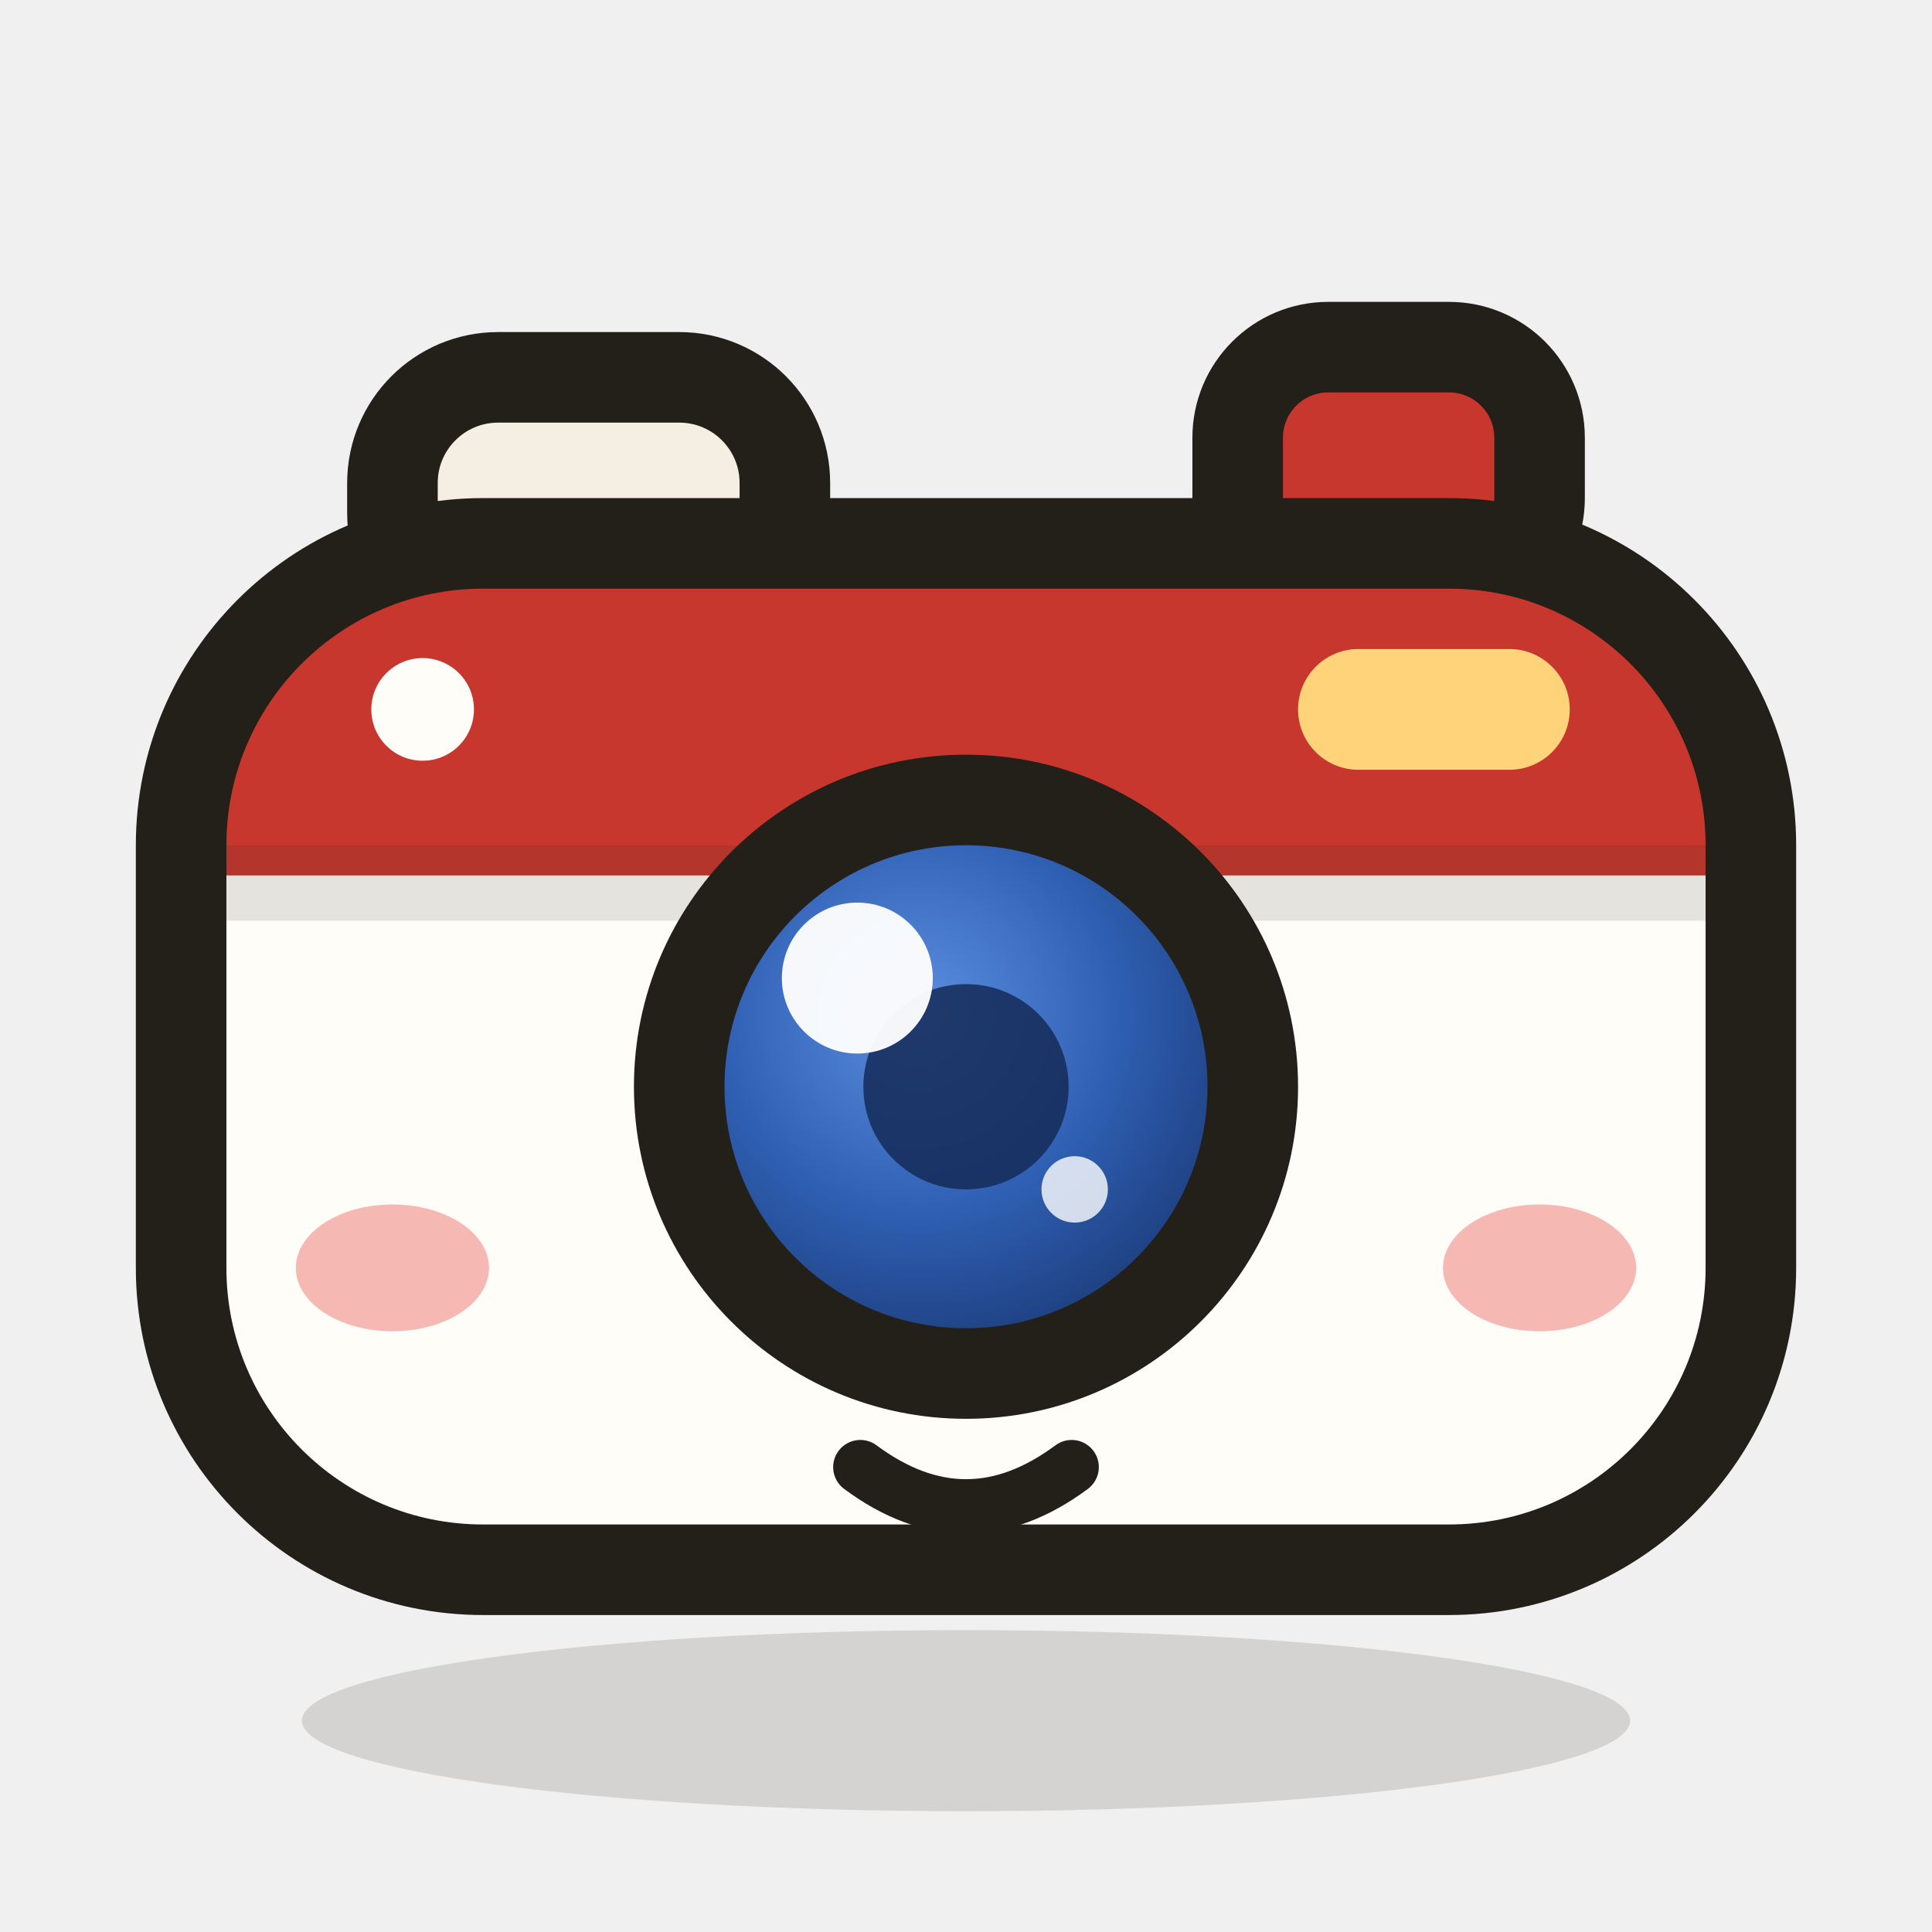
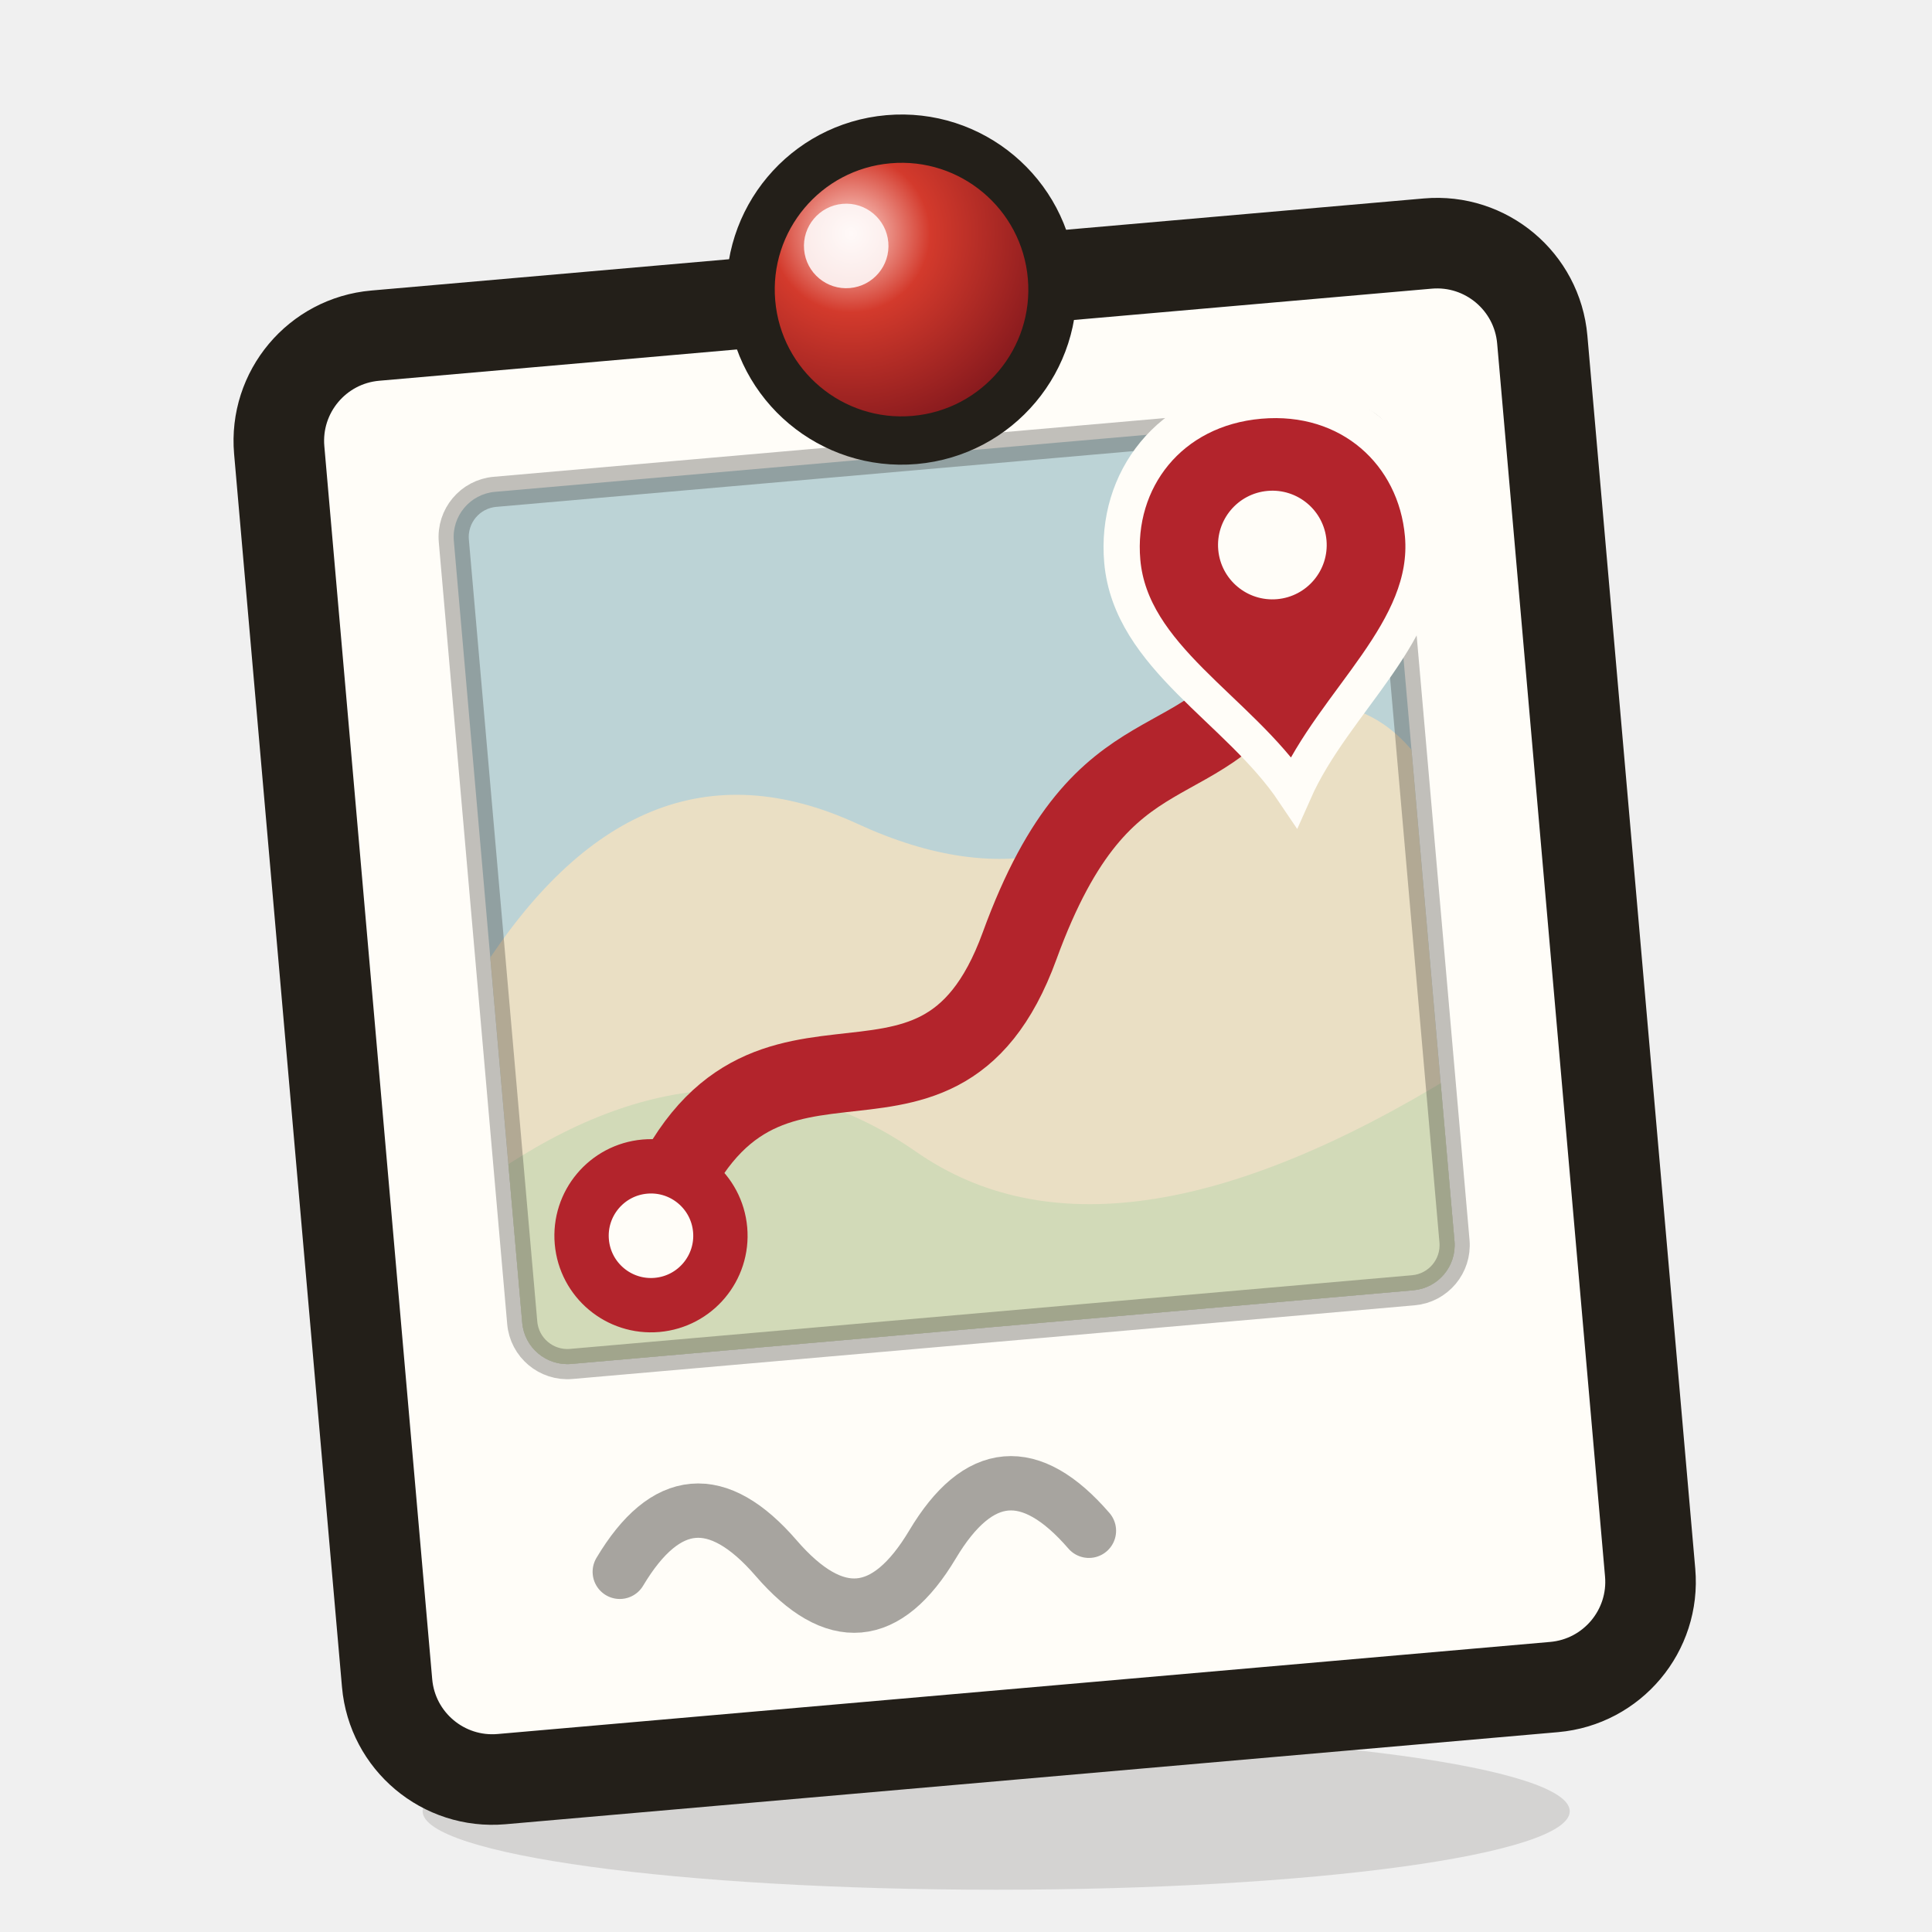
- <svg xmlns="http://www.w3.org/2000/svg" viewBox="0 0 64 64" role="img" aria-label="Wayframe camera">
+ <svg xmlns="http://www.w3.org/2000/svg" viewBox="0 0 64 64" role="img" aria-label="Wayframe">
  <defs>
-     <clipPath id="body">
-       <rect x="6" y="18" width="52" height="34" rx="10" />
+     <clipPath id="ph">
+       <rect x="16.5" y="15" width="31" height="29" rx="1.5" />
    </clipPath>
-     <radialGradient id="lens" cx="40%" cy="35%" r="75%">
-       <stop offset="0" stop-color="#5b8fe0" />
-       <stop offset=".55" stop-color="#2f5fb3" />
-       <stop offset="1" stop-color="#1b3b78" />
+     <radialGradient id="tack" cx="35%" cy="30%" r="75%">
+       <stop offset="0" stop-color="#ffd9d2" />
+       <stop offset=".35" stop-color="#d33a2c" />
+       <stop offset="1" stop-color="#7a141b" />
    </radialGradient>
  </defs>
-   <ellipse cx="32" cy="57" rx="22" ry="3" fill="#231f19" opacity=".14" />
-   <rect x="41" y="11.5" width="10" height="8" rx="3" fill="#c8372d" stroke="#231f19" stroke-width="3" />
-   <rect x="13" y="12.5" width="13" height="8" rx="3.5" fill="#f5efe3" stroke="#231f19" stroke-width="3" />
-   <rect x="6" y="18" width="52" height="34" rx="10" fill="#fffdf8" />
-   <g clip-path="url(#body)">
-     <rect x="6" y="18" width="52" height="11" fill="#c8372d" />
-     <rect x="6" y="28" width="52" height="2.5" fill="#231f19" opacity=".12" />
+   <ellipse cx="33" cy="60" rx="19" ry="2.6" fill="#231f19" opacity=".14" />
+   <g transform="rotate(-5 32 34)">
+     <rect x="11" y="9.5" width="42" height="48" rx="3.5" fill="#fffdf8" stroke="#231f19" stroke-width="3" />
+     <g clip-path="url(#ph)">
+       <rect x="16" y="14" width="32" height="31" fill="#bcd3d6" />
+       <path d="M16 31 Q22 23 29 27 T41 25 Q46 23 48 27 V45 H16Z" fill="#eadfc4" />
+       <path d="M16 37.5 Q24 33 30 38 T48 37 V45 H16Z" fill="#d2dab8" />
+       <circle cx="42" cy="20.5" r="3.4" fill="#ffe29a" />
+     </g>
+     <rect x="16.5" y="15" width="31" height="29" rx="1.5" fill="none" stroke="#231f19" stroke-opacity=".28" stroke-width="1" />
+     <path d="M21 40 C25 31 30.5 39 34 31.5 S40.5 27 43.5 22.5" fill="none" stroke="#b3242c" stroke-width="2.6" stroke-linecap="round" />
+     <circle cx="21" cy="40" r="2.3" fill="#fffdf8" stroke="#b3242c" stroke-width="1.8" />
+     <path d="M43.5 14.2c-3 0-5 2.2-5 4.9 0 3.2 3.4 5.2 5 8.1 1.6-2.9 5-4.9 5-8.1 0-2.7-2-4.9-5-4.9z" fill="#b3242c" stroke="#fffdf8" stroke-width="1.2" />
+     <circle cx="43.5" cy="19" r="1.8" fill="#fffdf8" />
+     <path d="M19 51q2.6-3.6 5.2 0t5.2 0 5.2 0" fill="none" stroke="#231f19" stroke-opacity=".4" stroke-width="1.8" stroke-linecap="round" />
+     <circle cx="32" cy="9.5" r="5" fill="url(#tack)" stroke="#231f19" stroke-width="1.6" />
+     <circle cx="30.3" cy="7.9" r="1.4" fill="#fff" opacity=".85" />
  </g>
-   <rect x="6" y="18" width="52" height="34" rx="10" fill="none" stroke="#231f19" stroke-width="3" />
-   <rect x="43" y="21.5" width="9" height="4" rx="2" fill="#ffd37a" />
-   <circle cx="14" cy="23.5" r="1.7" fill="#fffdf8" />
-   <circle cx="32" cy="36" r="11" fill="#231f19" />
-   <circle cx="32" cy="36" r="8" fill="url(#lens)" />
-   <circle cx="32" cy="36" r="3.4" fill="#142a57" opacity=".85" />
-   <circle cx="28.4" cy="32.4" r="2.5" fill="#fff" opacity=".95" />
-   <circle cx="35.6" cy="39.4" r="1.1" fill="#fff" opacity=".8" />
-   <ellipse cx="13" cy="42" rx="3.2" ry="2.1" fill="#f4a6a0" opacity=".8" />
-   <ellipse cx="51" cy="42" rx="3.2" ry="2.1" fill="#f4a6a0" opacity=".8" />
-   <path d="M28.5 48.6q3.5 2.6 7 0" fill="none" stroke="#231f19" stroke-width="1.8" stroke-linecap="round" />
</svg>
